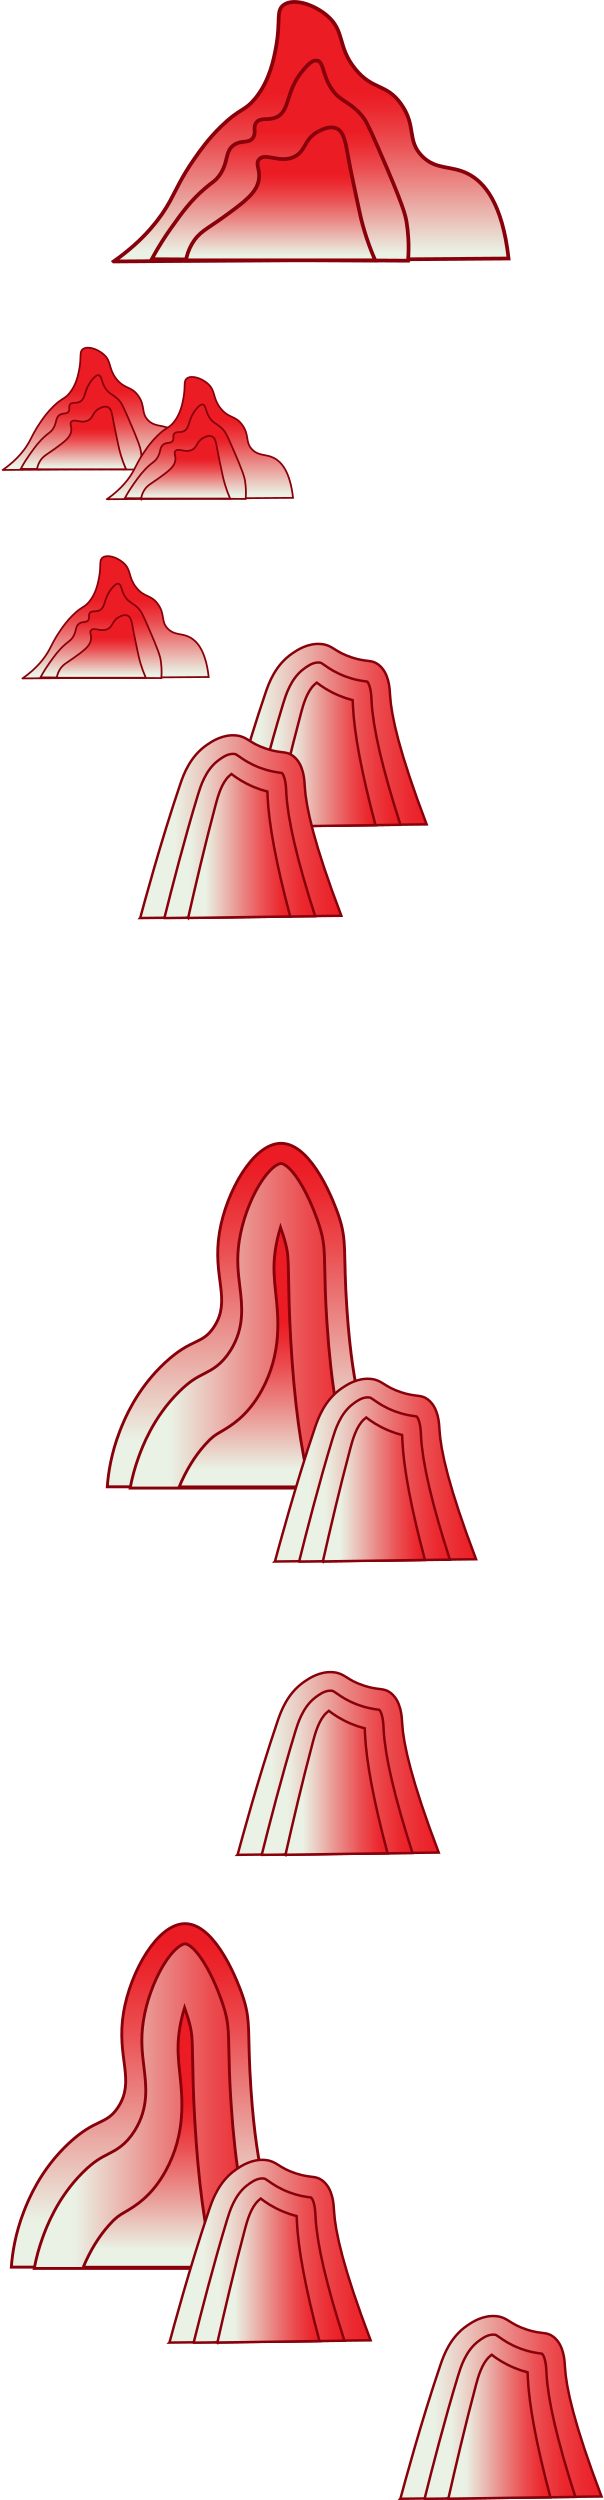
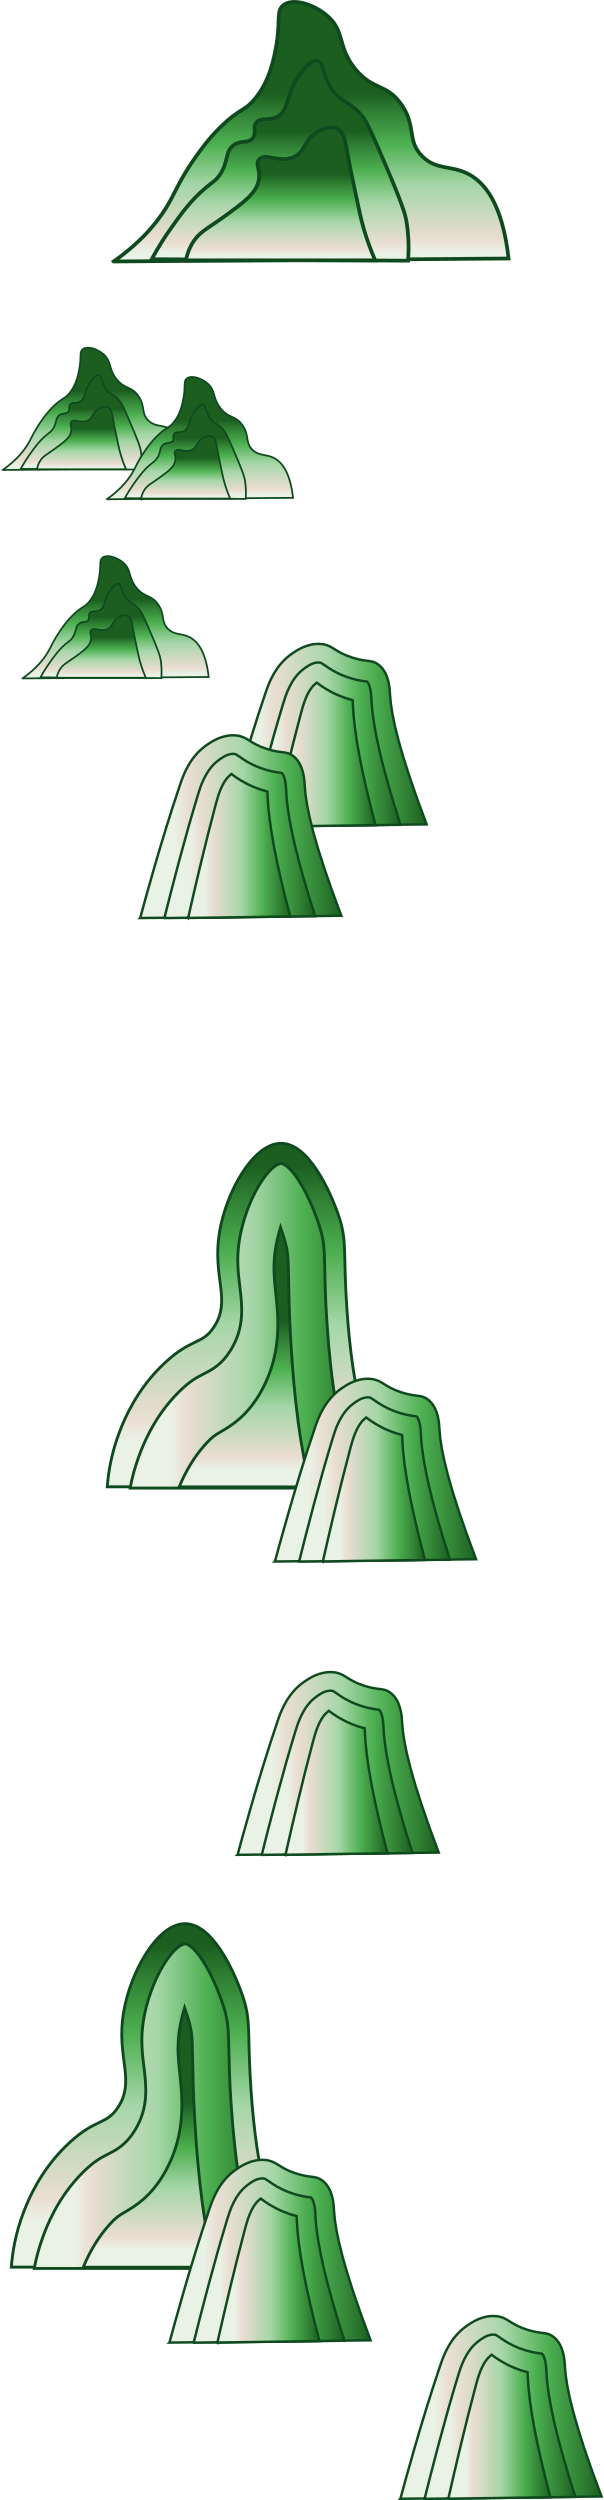
<svg xmlns="http://www.w3.org/2000/svg" xmlns:xlink="http://www.w3.org/1999/xlink" id="Layer_2" data-name="Layer 2" viewBox="0 0 146.58 607.33">
  <defs>
    <style>
      .cls-1 {
        fill: url(#linear-gradient-11);
      }

      .cls-1, .cls-2, .cls-3, .cls-4, .cls-5, .cls-6, .cls-7, .cls-8, .cls-9, .cls-10, .cls-11, .cls-12, .cls-13, .cls-14, .cls-15, .cls-16, .cls-17, .cls-18, .cls-19, .cls-20, .cls-21, .cls-22, .cls-23, .cls-24, .cls-25, .cls-26, .cls-27, .cls-28, .cls-29, .cls-30, .cls-31, .cls-32, .cls-33, .cls-34, .cls-35, .cls-36 {
-         stroke: #87000a;
+         stroke: #0f4a1f;
        stroke-miterlimit: 10;
      }

      .cls-1, .cls-2, .cls-4, .cls-5, .cls-7, .cls-8, .cls-10, .cls-11, .cls-12, .cls-17, .cls-18, .cls-19, .cls-26, .cls-28, .cls-29, .cls-33, .cls-35, .cls-36 {
        stroke-width: .6px;
      }

      .cls-2 {
        fill: url(#linear-gradient-24);
      }

      .cls-3 {
        fill: url(#linear-gradient-25);
      }

      .cls-3, .cls-21, .cls-23 {
        stroke-width: .91px;
      }

      .cls-4 {
        fill: url(#linear-gradient-20);
      }

      .cls-5 {
        fill: url(#linear-gradient-7);
      }

      .cls-6 {
        fill: url(#linear-gradient-3);
      }

      .cls-6, .cls-9, .cls-13, .cls-25, .cls-27, .cls-34 {
        stroke-width: .7px;
      }

      .cls-7 {
        fill: url(#linear-gradient-15);
      }

      .cls-8 {
        fill: url(#linear-gradient-8);
      }

      .cls-9 {
        fill: url(#linear-gradient-5);
      }

      .cls-10 {
        fill: url(#linear-gradient-9);
      }

      .cls-11 {
        fill: url(#linear-gradient-16);
      }

      .cls-12 {
        fill: url(#linear-gradient-23);
      }

      .cls-13 {
        fill: url(#linear-gradient-4);
      }

      .cls-14 {
        fill: url(#linear-gradient-32);
      }

      .cls-14, .cls-15, .cls-16, .cls-20, .cls-22, .cls-24, .cls-30, .cls-31, .cls-32 {
        stroke-width: .43px;
      }

      .cls-15 {
        fill: url(#linear-gradient-30);
      }

      .cls-16 {
        fill: url(#linear-gradient-28);
      }

      .cls-17 {
        fill: url(#linear-gradient-21);
      }

      .cls-18 {
        fill: url(#linear-gradient-17);
      }

      .cls-19 {
        fill: url(#linear-gradient-22);
      }

      .cls-20 {
        fill: url(#linear-gradient-36);
      }

      .cls-21 {
        fill: url(#linear-gradient-26);
      }

      .cls-22 {
        fill: url(#linear-gradient-29);
      }

      .cls-23 {
        fill: url(#linear-gradient-27);
      }

      .cls-24 {
        fill: url(#linear-gradient-35);
      }

      .cls-25 {
        fill: url(#linear-gradient);
      }

      .cls-26 {
        fill: url(#linear-gradient-18);
      }

      .cls-27 {
        fill: url(#linear-gradient-2);
      }

      .cls-28 {
        fill: url(#linear-gradient-14);
      }

      .cls-29 {
        fill: url(#linear-gradient-13);
      }

      .cls-30 {
        fill: url(#linear-gradient-31);
      }

      .cls-31 {
        fill: url(#linear-gradient-33);
      }

      .cls-32 {
        fill: url(#linear-gradient-34);
      }

      .cls-33 {
        fill: url(#linear-gradient-19);
      }

      .cls-34 {
        fill: url(#linear-gradient-6);
      }

      .cls-35 {
        fill: url(#linear-gradient-10);
      }

      .cls-36 {
        fill: url(#linear-gradient-12);
      }
    </style>
    <linearGradient id="linear-gradient" x1="62.54" y1="363.78" x2="62.54" y2="282.99" gradientUnits="userSpaceOnUse">
      <stop offset=".17" stop-color="#eaf2e5" />
      <stop offset=".24" stop-color="#eaddd2" />
-       <stop offset=".52" stop-color="#ea8b88" />
-       <stop offset=".74" stop-color="#eb4f52" />
-       <stop offset=".91" stop-color="#eb2a30" />
-       <stop offset="1" stop-color="#ec1c24" />
+       <stop offset=".52" stop-color="#a5d6a7" />
+       <stop offset=".74" stop-color="#4caf50" />
+       <stop offset=".91" stop-color="#2e7d32" />
+       <stop offset="1" stop-color="#1b5e20" />
    </linearGradient>
    <linearGradient id="linear-gradient-2" x1="31.62" y1="322.07" x2="88.91" y2="322.07" xlink:href="#linear-gradient" />
    <linearGradient id="linear-gradient-3" x1="59.48" y1="364.31" x2="59.48" y2="321.06" xlink:href="#linear-gradient" />
    <linearGradient id="linear-gradient-4" x1="39.24" y1="553.35" x2="39.24" y2="472.56" xlink:href="#linear-gradient" />
    <linearGradient id="linear-gradient-5" x1="8.32" y1="511.64" x2="65.61" y2="511.64" xlink:href="#linear-gradient" />
    <linearGradient id="linear-gradient-6" x1="36.18" y1="553.88" x2="36.18" y2="510.63" xlink:href="#linear-gradient" />
    <linearGradient id="linear-gradient-7" x1="66.79" y1="357.14" x2="115.66" y2="357.14" xlink:href="#linear-gradient" />
    <linearGradient id="linear-gradient-8" x1="72.67" y1="359.4" x2="109.28" y2="359.4" xlink:href="#linear-gradient" />
    <linearGradient id="linear-gradient-9" x1="78.43" y1="361.85" x2="103.24" y2="361.85" xlink:href="#linear-gradient" />
    <linearGradient id="linear-gradient-10" x1="57.72" y1="428.39" x2="106.59" y2="428.39" xlink:href="#linear-gradient" />
    <linearGradient id="linear-gradient-11" x1="63.59" y1="430.65" x2="100.21" y2="430.65" xlink:href="#linear-gradient" />
    <linearGradient id="linear-gradient-12" x1="69.35" y1="433.1" x2="94.16" y2="433.1" xlink:href="#linear-gradient" />
    <linearGradient id="linear-gradient-13" x1="41.17" y1="546.88" x2="90.04" y2="546.88" xlink:href="#linear-gradient" />
    <linearGradient id="linear-gradient-14" x1="47.05" y1="549.14" x2="83.66" y2="549.14" xlink:href="#linear-gradient" />
    <linearGradient id="linear-gradient-15" x1="52.81" y1="551.59" x2="77.62" y2="551.59" xlink:href="#linear-gradient" />
    <linearGradient id="linear-gradient-16" x1="97.27" y1="584.83" x2="146.14" y2="584.83" xlink:href="#linear-gradient" />
    <linearGradient id="linear-gradient-17" x1="103.15" y1="587.09" x2="139.76" y2="587.09" xlink:href="#linear-gradient" />
    <linearGradient id="linear-gradient-18" x1="108.91" y1="589.54" x2="133.72" y2="589.54" xlink:href="#linear-gradient" />
    <linearGradient id="linear-gradient-19" x1="54.78" y1="178.62" x2="103.65" y2="178.62" xlink:href="#linear-gradient" />
    <linearGradient id="linear-gradient-20" x1="60.66" y1="180.88" x2="97.27" y2="180.88" xlink:href="#linear-gradient" />
    <linearGradient id="linear-gradient-21" x1="66.42" y1="183.33" x2="91.23" y2="183.33" xlink:href="#linear-gradient" />
    <linearGradient id="linear-gradient-22" x1="34.06" y1="200.81" x2="82.93" y2="200.81" xlink:href="#linear-gradient" />
    <linearGradient id="linear-gradient-23" x1="39.94" y1="203.07" x2="76.55" y2="203.07" xlink:href="#linear-gradient" />
    <linearGradient id="linear-gradient-24" x1="45.7" y1="205.52" x2="70.51" y2="205.52" xlink:href="#linear-gradient" />
    <linearGradient id="linear-gradient-25" x1="75.58" y1="69.09" x2="75.58" y2="22.71" xlink:href="#linear-gradient" />
    <linearGradient id="linear-gradient-26" x1="68.04" y1="67.64" x2="68.04" y2="31.85" xlink:href="#linear-gradient" />
    <linearGradient id="linear-gradient-27" x1="68.16" y1="66.09" x2="68.16" y2="42.33" xlink:href="#linear-gradient" />
    <linearGradient id="linear-gradient-28" x1="23.29" y1="116.79" x2="23.29" y2="94.93" xlink:href="#linear-gradient" />
    <linearGradient id="linear-gradient-29" x1="19.74" y1="116.1" x2="19.74" y2="99.23" xlink:href="#linear-gradient" />
    <linearGradient id="linear-gradient-30" x1="19.79" y1="115.37" x2="19.79" y2="104.17" xlink:href="#linear-gradient" />
    <linearGradient id="linear-gradient-31" x1="48.58" y1="123.9" x2="48.58" y2="102.04" xlink:href="#linear-gradient" />
    <linearGradient id="linear-gradient-32" x1="45.03" y1="123.22" x2="45.03" y2="106.35" xlink:href="#linear-gradient" />
    <linearGradient id="linear-gradient-33" x1="45.08" y1="122.49" x2="45.08" y2="111.29" xlink:href="#linear-gradient" />
    <linearGradient id="linear-gradient-34" x1="28.09" y1="167.43" x2="28.09" y2="145.57" xlink:href="#linear-gradient" />
    <linearGradient id="linear-gradient-35" x1="24.54" y1="166.75" x2="24.54" y2="149.88" xlink:href="#linear-gradient" />
    <linearGradient id="linear-gradient-36" x1="24.6" y1="166.02" x2="24.6" y2="154.82" xlink:href="#linear-gradient" />
  </defs>
  <g id="Layer_1-2" data-name="Layer 1">
    <g>
      <g>
        <path class="cls-25" d="M99.04,361.2c-2.58-2.62-6.13-6.79-8.99-12.6-1-2.04-4.3-9.14-5.76-30.39-1-14.5.17-16.6-2.15-23.26-.65-1.86-6.15-17.21-13.87-17.2-6.74.01-13.31,11.72-14.95,21.59-1.82,10.99,3.02,16.44-1.37,23.06-2.87,4.33-5.33,2.58-11.82,8.6-6.99,6.47-9.94,13.87-11.04,16.71-2.09,5.41-2.79,10.2-3.03,13.48,24.33,0,48.66,0,72.99,0Z" />
        <path class="cls-27" d="M88.91,361.5c-1.21-1.96-2.3-3.99-3.26-6.08-3.11-6.76-5.21-18.32-6.24-34.35-.37-5.67-.45-9.52-.51-12.62-.1-5.02-.15-7.1-1.39-10.9-.38-1.16-1.77-5.22-3.87-9-2.59-4.66-4.6-5.9-5.37-5.9-.73,0-2.79,1.09-5.28,5.2-2.32,3.84-4.14,8.9-4.86,13.55-.69,4.43-.27,7.87.14,11.2.56,4.63,1.2,9.88-2.24,15.42-2.18,3.51-4.49,4.7-6.53,5.74-1.65.84-3.35,1.71-6.04,4.38-6.31,6.25-8.95,13.54-9.82,15.93-.87,2.41-1.55,4.89-2.02,7.43h57.29Z" />
        <path class="cls-6" d="M75.44,361.2c-2.34-8.65-3.95-20.61-4.81-35.65-.38-6.62-.46-11.09-.52-14.69-.1-5.54-.12-6.69-.99-9.69-.15-.51-.48-1.63-.97-3.03-.6,1.96-1.06,3.99-1.32,5.95-.51,3.76-.21,6.58.17,10.16.62,5.75,1.55,14.43-3.42,23.51-3.43,6.28-7.51,8.64-9.94,10.06-1.38.8-2.14,1.24-3.87,3.19-2.48,2.78-4.57,6.2-6.24,10.2h31.91Z" />
      </g>
      <g>
        <path class="cls-13" d="M75.73,550.77c-2.58-2.62-6.13-6.79-8.99-12.6-1-2.04-4.3-9.14-5.76-30.39-1-14.5.17-16.6-2.15-23.26-.65-1.86-6.15-17.21-13.87-17.2-6.74.01-13.31,11.72-14.95,21.59-1.82,10.99,3.02,16.44-1.37,23.06-2.87,4.33-5.33,2.58-11.82,8.6-6.99,6.47-9.94,13.87-11.04,16.71-2.09,5.41-2.79,10.2-3.03,13.48,24.33,0,48.66,0,72.99,0Z" />
        <path class="cls-9" d="M65.61,551.07c-1.21-1.96-2.3-3.99-3.26-6.08-3.11-6.76-5.21-18.32-6.24-34.35-.37-5.67-.45-9.52-.51-12.62-.1-5.02-.15-7.1-1.39-10.9-.38-1.16-1.77-5.22-3.87-9-2.59-4.66-4.6-5.9-5.37-5.9-.73,0-2.79,1.09-5.28,5.2-2.32,3.84-4.14,8.9-4.86,13.55-.69,4.43-.27,7.87.14,11.2.56,4.63,1.2,9.88-2.24,15.42-2.18,3.51-4.49,4.7-6.53,5.74-1.65.84-3.35,1.71-6.04,4.38-6.31,6.25-8.95,13.54-9.82,15.93-.87,2.41-1.55,4.89-2.02,7.43h57.29Z" />
        <path class="cls-34" d="M52.13,550.77c-2.34-8.65-3.95-20.61-4.81-35.65-.38-6.62-.46-11.09-.52-14.69-.1-5.54-.12-6.69-.99-9.69-.15-.51-.48-1.63-.97-3.03-.6,1.96-1.06,3.99-1.32,5.95-.51,3.76-.21,6.58.17,10.16.62,5.75,1.55,14.43-3.42,23.51-3.43,6.28-7.51,8.64-9.94,10.06-1.38.8-2.14,1.24-3.87,3.19-2.48,2.78-4.57,6.2-6.24,10.2h31.91Z" />
      </g>
      <g>
        <path class="cls-5" d="M66.79,379.33c.78-2.9,4.96-18.49,9.73-32.51.79-2.32,2.36-6.74,6.52-9.58,1.1-.75,3.76-2.57,7.02-2.26,2.84.27,3.13,1.86,7.43,3.26,3.68,1.2,4.75.45,6.42,1.71,2.67,2,2.78,6,2.86,7.43.28,4.93,2.2,13.84,8.88,31.41-16.29.18-32.58.37-48.87.55Z" />
        <path class="cls-8" d="M72.67,379.33c1.79-7.2,4.86-19.13,8.15-29.93.59-1.93,1.81-5.95,4.84-8.27.82-.62,2.18-1.67,3.67-1.67.1,0,.21,0,.31.02.35.04.38.04,1.26.66,1.02.72,2.56,1.8,5.16,2.76,2.11.77,3.61.98,4.59,1.12.15.02.41.06.57.09.18.19.52.68.77,1.88.2.98.25,2.02.28,2.57v.22c.34,6.62,2.64,16.48,7.02,30.11l-36.61.46Z" />
        <path class="cls-10" d="M78.43,379.33c1.72-7.61,4.15-18.01,6.72-27.63.46-1.71,1.41-5.26,3.32-6.93.15-.13.32-.28.49-.42,1.2.92,2.89,2.1,5.47,3.17,1.11.46,2.18.82,3.26,1.09.03.38.04.72.05.95v.25c.32,6.89,2.11,16.44,5.49,29.15l-24.81.36Z" />
      </g>
      <g>
        <path class="cls-35" d="M57.72,450.59c.78-2.9,4.96-18.49,9.73-32.51.79-2.32,2.36-6.74,6.52-9.58,1.1-.75,3.76-2.57,7.02-2.26,2.84.27,3.13,1.86,7.43,3.26,3.68,1.2,4.75.45,6.42,1.71,2.67,2,2.78,6,2.86,7.43.28,4.93,2.2,13.84,8.88,31.41-16.29.18-32.58.37-48.87.55Z" />
        <path class="cls-1" d="M63.59,450.59c1.79-7.2,4.86-19.13,8.15-29.93.59-1.93,1.81-5.95,4.84-8.27.82-.62,2.18-1.67,3.67-1.67.1,0,.21,0,.31.02.35.04.38.04,1.26.66,1.02.72,2.56,1.8,5.16,2.76,2.11.77,3.61.98,4.59,1.12.15.02.41.06.57.09.18.19.52.68.77,1.88.2.98.25,2.02.28,2.57v.22c.34,6.62,2.64,16.48,7.02,30.11l-36.61.46Z" />
        <path class="cls-36" d="M69.35,450.59c1.72-7.61,4.15-18.01,6.72-27.63.46-1.71,1.41-5.26,3.32-6.93.15-.13.32-.28.49-.42,1.2.92,2.89,2.1,5.47,3.17,1.11.46,2.18.82,3.26,1.09.03.38.04.72.05.95v.25c.32,6.89,2.11,16.44,5.49,29.15l-24.81.36Z" />
      </g>
      <g>
        <path class="cls-29" d="M41.17,569.08c.78-2.9,4.96-18.49,9.73-32.51.79-2.32,2.36-6.74,6.52-9.58,1.1-.75,3.76-2.57,7.02-2.26,2.84.27,3.13,1.86,7.43,3.26,3.68,1.2,4.75.45,6.42,1.71,2.67,2,2.78,6,2.86,7.43.28,4.93,2.2,13.84,8.88,31.41-16.29.18-32.58.37-48.87.55Z" />
        <path class="cls-28" d="M47.05,569.08c1.79-7.2,4.86-19.13,8.15-29.93.59-1.93,1.81-5.95,4.84-8.27.82-.62,2.18-1.67,3.67-1.67.1,0,.21,0,.31.02.35.04.38.04,1.26.66,1.02.72,2.56,1.8,5.16,2.76,2.11.77,3.61.98,4.59,1.12.15.02.41.06.57.09.18.19.52.68.77,1.88.2.98.25,2.02.28,2.57v.22c.34,6.62,2.64,16.48,7.02,30.11l-36.61.46Z" />
        <path class="cls-7" d="M52.81,569.08c1.72-7.61,4.15-18.01,6.72-27.63.46-1.71,1.41-5.26,3.32-6.93.15-.13.32-.28.49-.42,1.2.92,2.89,2.1,5.47,3.17,1.11.46,2.18.82,3.26,1.09.03.38.04.72.05.95v.25c.32,6.89,2.11,16.44,5.49,29.15l-24.81.36Z" />
      </g>
      <g>
        <path class="cls-11" d="M97.27,607.02c.78-2.9,4.96-18.49,9.73-32.51.79-2.32,2.36-6.74,6.52-9.58,1.1-.75,3.76-2.57,7.02-2.26,2.84.27,3.13,1.86,7.43,3.26,3.68,1.2,4.75.45,6.42,1.71,2.67,2,2.78,6,2.86,7.43.28,4.93,2.2,13.84,8.88,31.41-16.29.18-32.58.37-48.87.55Z" />
        <path class="cls-18" d="M103.15,607.02c1.79-7.2,4.86-19.13,8.15-29.93.59-1.93,1.81-5.95,4.84-8.27.82-.62,2.18-1.67,3.67-1.67.1,0,.21,0,.31.02.35.04.38.04,1.26.66,1.02.72,2.56,1.8,5.16,2.76,2.11.77,3.61.98,4.59,1.12.15.02.41.06.57.09.18.19.52.68.77,1.88.2.98.25,2.02.28,2.57v.22c.34,6.62,2.64,16.48,7.02,30.11l-36.61.46Z" />
        <path class="cls-26" d="M108.91,607.02c1.72-7.61,4.15-18.01,6.72-27.63.46-1.71,1.41-5.26,3.32-6.93.15-.13.32-.28.49-.42,1.2.92,2.89,2.1,5.47,3.17,1.11.46,2.18.82,3.26,1.09.03.38.04.72.05.95v.25c.32,6.89,2.11,16.44,5.49,29.15l-24.81.36Z" />
      </g>
      <g>
        <path class="cls-33" d="M54.78,200.81c.78-2.9,4.96-18.49,9.73-32.51.79-2.32,2.36-6.74,6.52-9.58,1.1-.75,3.76-2.57,7.02-2.26,2.84.27,3.13,1.86,7.43,3.26,3.68,1.2,4.75.45,6.42,1.71,2.67,2,2.78,6,2.86,7.43.28,4.93,2.2,13.84,8.88,31.41-16.29.18-32.58.37-48.87.55Z" />
        <path class="cls-4" d="M60.66,200.81c1.79-7.2,4.86-19.13,8.15-29.93.59-1.93,1.81-5.95,4.84-8.27.82-.62,2.18-1.67,3.67-1.67.1,0,.21,0,.31.02.35.04.38.04,1.26.66,1.02.72,2.56,1.8,5.16,2.76,2.11.77,3.61.98,4.59,1.12.15.02.41.06.57.09.18.19.52.68.77,1.88.2.98.25,2.02.28,2.57v.22c.34,6.62,2.64,16.48,7.02,30.11l-36.61.46Z" />
        <path class="cls-17" d="M66.42,200.81c1.72-7.61,4.15-18.01,6.72-27.63.46-1.71,1.41-5.26,3.32-6.93.15-.13.32-.28.49-.42,1.2.92,2.89,2.1,5.47,3.17,1.11.46,2.18.82,3.26,1.09.03.38.04.72.05.95v.25c.32,6.89,2.11,16.44,5.49,29.15l-24.81.36Z" />
      </g>
      <g>
        <path class="cls-19" d="M34.06,223.01c.78-2.9,4.96-18.49,9.73-32.51.79-2.32,2.36-6.74,6.52-9.58,1.1-.75,3.76-2.57,7.02-2.26,2.84.27,3.13,1.86,7.43,3.26,3.68,1.2,4.75.45,6.42,1.71,2.67,2,2.78,6,2.86,7.43.28,4.93,2.2,13.84,8.88,31.41-16.29.18-32.58.37-48.87.55Z" />
        <path class="cls-12" d="M39.94,223.01c1.79-7.2,4.86-19.13,8.15-29.93.59-1.93,1.81-5.95,4.84-8.27.82-.62,2.18-1.67,3.67-1.67.1,0,.21,0,.31.02.35.04.38.04,1.26.66,1.02.72,2.56,1.8,5.16,2.76,2.11.77,3.61.98,4.59,1.12.15.02.41.06.57.09.18.19.52.68.77,1.88.2.98.25,2.02.28,2.57v.22c.34,6.62,2.64,16.48,7.02,30.11l-36.61.46Z" />
        <path class="cls-2" d="M45.7,223.01c1.72-7.61,4.15-18.01,6.72-27.63.46-1.71,1.41-5.26,3.32-6.93.15-.13.32-.28.49-.42,1.2.92,2.89,2.1,5.47,3.17,1.11.46,2.18.82,3.26,1.09.03.38.04.72.05.95v.25c.32,6.89,2.11,16.44,5.49,29.15l-24.81.36Z" />
      </g>
      <g>
        <path class="cls-3" d="M27.62,63.51c7.62-5.37,11.56-10.74,13.75-14.77,1.34-2.46,2.7-5.64,5.79-10.08,1.47-2.11,3.42-4.89,6.52-7.92,4.63-4.53,5.7-3.62,8.33-6.84,3.55-4.36,4.52-9.6,5.07-12.61,1.15-6.25-.1-8.67,1.81-10.08,2.42-1.79,7.39-.11,10.5,2.52,4.55,3.85,2.46,7.49,6.88,12.97,4.31,5.34,7.59,3.47,11.22,8.64,3.75,5.35,1.28,8.8,5.07,12.61,3.45,3.46,7.02,2.13,11.22,4.32,3.84,2.01,8.25,6.98,9.77,20.53-31.97.24-63.95.48-95.92.72Z" />
        <path class="cls-21" d="M36.85,62.97c1.68-3.1,3.33-5.63,4.71-7.56,2.6-3.66,4.74-6.67,8.33-9.72,1.89-1.61,2.35-1.67,3.26-2.88,2.49-3.31,1.38-5.96,3.62-7.56,1.86-1.33,3.67-.28,4.71-1.8.85-1.26-.1-2.4.72-3.6,1.03-1.5,2.99-.41,5.07-1.44,3.34-1.66,1.99-6.35,6.52-11.53.97-1.11,2.12-2.4,3.26-2.16,1.58.33,1.27,3.23,3.26,6.48,2.09,3.42,4.23,3.18,7.24,6.48,1.22,1.34,1.75,2.34,4.34,8.28,6.1,13.97,6.59,16.24,6.88,18.01.37,2.3.67,5.48.36,9.36-20.75-.12-41.51-.24-62.26-.36Z" />
        <path class="cls-23" d="M45.17,63.23c.18-.96.56-2.42,1.45-3.96,1.66-2.9,3.65-3.62,7.6-6.48,5.16-3.74,8.26-5.98,8.69-9.36.3-2.37-.93-3.57,0-4.68,1.53-1.84,5.18,1.1,8.69-.72,2.82-1.47,2.21-4.27,5.79-6.12.85-.44,2.75-1.42,4.34-.72,1.86.81,2.22,3.4,2.9,7.2.73,4.1,1.71,8.16,2.53,12.25.62,3.08,1.75,7.44,3.98,12.61h-45.97Z" />
      </g>
      <g>
        <path class="cls-16" d="M.69,114.16c3.59-2.53,5.45-5.06,6.48-6.96.63-1.16,1.27-2.66,2.73-4.75.69-1,1.61-2.31,3.07-3.73,2.18-2.13,2.69-1.71,3.92-3.22,1.67-2.05,2.13-4.53,2.39-5.94.54-2.95-.05-4.09.85-4.75,1.14-.84,3.48-.05,4.95,1.19,2.15,1.81,1.16,3.53,3.24,6.11,2.03,2.52,3.58,1.63,5.29,4.07,1.77,2.52.6,4.15,2.39,5.94,1.63,1.63,3.31,1,5.29,2.04,1.81.95,3.89,3.29,4.61,9.67-15.07.11-30.14.23-45.2.34Z" />
        <path class="cls-22" d="M5.04,113.9c.79-1.46,1.57-2.65,2.22-3.56,1.23-1.72,2.23-3.14,3.92-4.58.89-.76,1.11-.79,1.54-1.36,1.17-1.56.65-2.81,1.71-3.56.87-.63,1.73-.13,2.22-.85.4-.59-.05-1.13.34-1.7.48-.71,1.41-.19,2.39-.68,1.57-.78.94-2.99,3.07-5.43.46-.52,1-1.13,1.54-1.02.74.16.6,1.52,1.54,3.06.98,1.61,1.99,1.5,3.41,3.06.57.63.82,1.1,2.05,3.9,2.88,6.58,3.11,7.65,3.24,8.49.17,1.08.31,2.58.17,4.41-9.78-.06-19.56-.11-29.34-.17Z" />
        <path class="cls-15" d="M8.96,114.02c.09-.45.27-1.14.68-1.87.78-1.37,1.72-1.71,3.58-3.06,2.43-1.76,3.89-2.82,4.09-4.41.14-1.12-.44-1.68,0-2.21.72-.87,2.44.52,4.09-.34,1.33-.69,1.04-2.01,2.73-2.89.4-.21,1.29-.67,2.05-.34.88.38,1.05,1.6,1.36,3.39.34,1.93.81,3.85,1.19,5.77.29,1.45.83,3.51,1.88,5.94H8.96Z" />
      </g>
      <g>
        <path class="cls-30" d="M25.98,121.27c3.59-2.53,5.45-5.06,6.48-6.96.63-1.16,1.27-2.66,2.73-4.75.69-1,1.61-2.31,3.07-3.73,2.18-2.13,2.69-1.71,3.92-3.22,1.67-2.05,2.13-4.53,2.39-5.94.54-2.95-.05-4.09.85-4.75,1.14-.84,3.48-.05,4.95,1.19,2.15,1.81,1.16,3.53,3.24,6.11,2.03,2.52,3.58,1.63,5.29,4.07,1.77,2.52.6,4.15,2.39,5.94,1.63,1.63,3.31,1,5.29,2.04,1.81.95,3.89,3.29,4.61,9.67-15.07.11-30.14.23-45.2.34Z" />
        <path class="cls-14" d="M30.33,121.02c.79-1.46,1.57-2.65,2.22-3.56,1.23-1.72,2.23-3.14,3.92-4.58.89-.76,1.11-.79,1.54-1.36,1.17-1.56.65-2.81,1.71-3.56.87-.63,1.73-.13,2.22-.85.4-.59-.05-1.13.34-1.7.48-.71,1.41-.19,2.39-.68,1.57-.78.94-2.99,3.07-5.43.46-.52,1-1.13,1.54-1.02.74.16.6,1.52,1.54,3.06.98,1.61,1.99,1.5,3.41,3.06.57.63.82,1.1,2.05,3.9,2.88,6.58,3.11,7.65,3.24,8.49.17,1.08.31,2.58.17,4.41-9.78-.06-19.56-.11-29.34-.17Z" />
        <path class="cls-31" d="M34.25,121.14c.09-.45.27-1.14.68-1.87.78-1.37,1.72-1.71,3.58-3.06,2.43-1.76,3.89-2.82,4.09-4.41.14-1.12-.44-1.68,0-2.21.72-.87,2.44.52,4.09-.34,1.33-.69,1.04-2.01,2.73-2.89.4-.21,1.29-.67,2.05-.34.88.38,1.05,1.6,1.36,3.39.34,1.93.81,3.85,1.19,5.77.29,1.45.83,3.51,1.88,5.94h-21.66Z" />
      </g>
      <g>
        <path class="cls-32" d="M5.49,164.8c3.59-2.53,5.45-5.06,6.48-6.96.63-1.16,1.27-2.66,2.73-4.75.69-1,1.61-2.31,3.07-3.73,2.18-2.13,2.69-1.71,3.92-3.22,1.67-2.05,2.13-4.53,2.39-5.94.54-2.95-.05-4.09.85-4.75,1.14-.84,3.48-.05,4.95,1.19,2.15,1.81,1.16,3.53,3.24,6.11,2.03,2.52,3.58,1.63,5.29,4.07,1.77,2.52.6,4.15,2.39,5.94,1.63,1.63,3.31,1,5.29,2.04,1.81.95,3.89,3.29,4.61,9.67-15.07.11-30.14.23-45.2.34Z" />
        <path class="cls-24" d="M9.84,164.55c.79-1.46,1.57-2.65,2.22-3.56,1.23-1.72,2.23-3.14,3.92-4.58.89-.76,1.11-.79,1.54-1.36,1.17-1.56.65-2.81,1.71-3.56.87-.63,1.73-.13,2.22-.85.4-.59-.05-1.13.34-1.7.48-.71,1.41-.19,2.39-.68,1.57-.78.94-2.99,3.07-5.43.46-.52,1-1.13,1.54-1.02.74.16.6,1.52,1.54,3.06.98,1.61,1.99,1.5,3.41,3.06.57.63.82,1.1,2.05,3.9,2.88,6.58,3.11,7.65,3.24,8.49.17,1.08.31,2.58.17,4.41-9.78-.06-19.56-.11-29.34-.17Z" />
        <path class="cls-20" d="M13.76,164.67c.09-.45.27-1.14.68-1.87.78-1.37,1.72-1.71,3.58-3.06,2.43-1.76,3.89-2.82,4.09-4.41.14-1.12-.44-1.68,0-2.21.72-.87,2.44.52,4.09-.34,1.33-.69,1.04-2.01,2.73-2.89.4-.21,1.29-.67,2.05-.34.88.38,1.05,1.6,1.36,3.39.34,1.93.81,3.85,1.19,5.77.29,1.45.83,3.51,1.88,5.94H13.76Z" />
      </g>
    </g>
  </g>
</svg>
